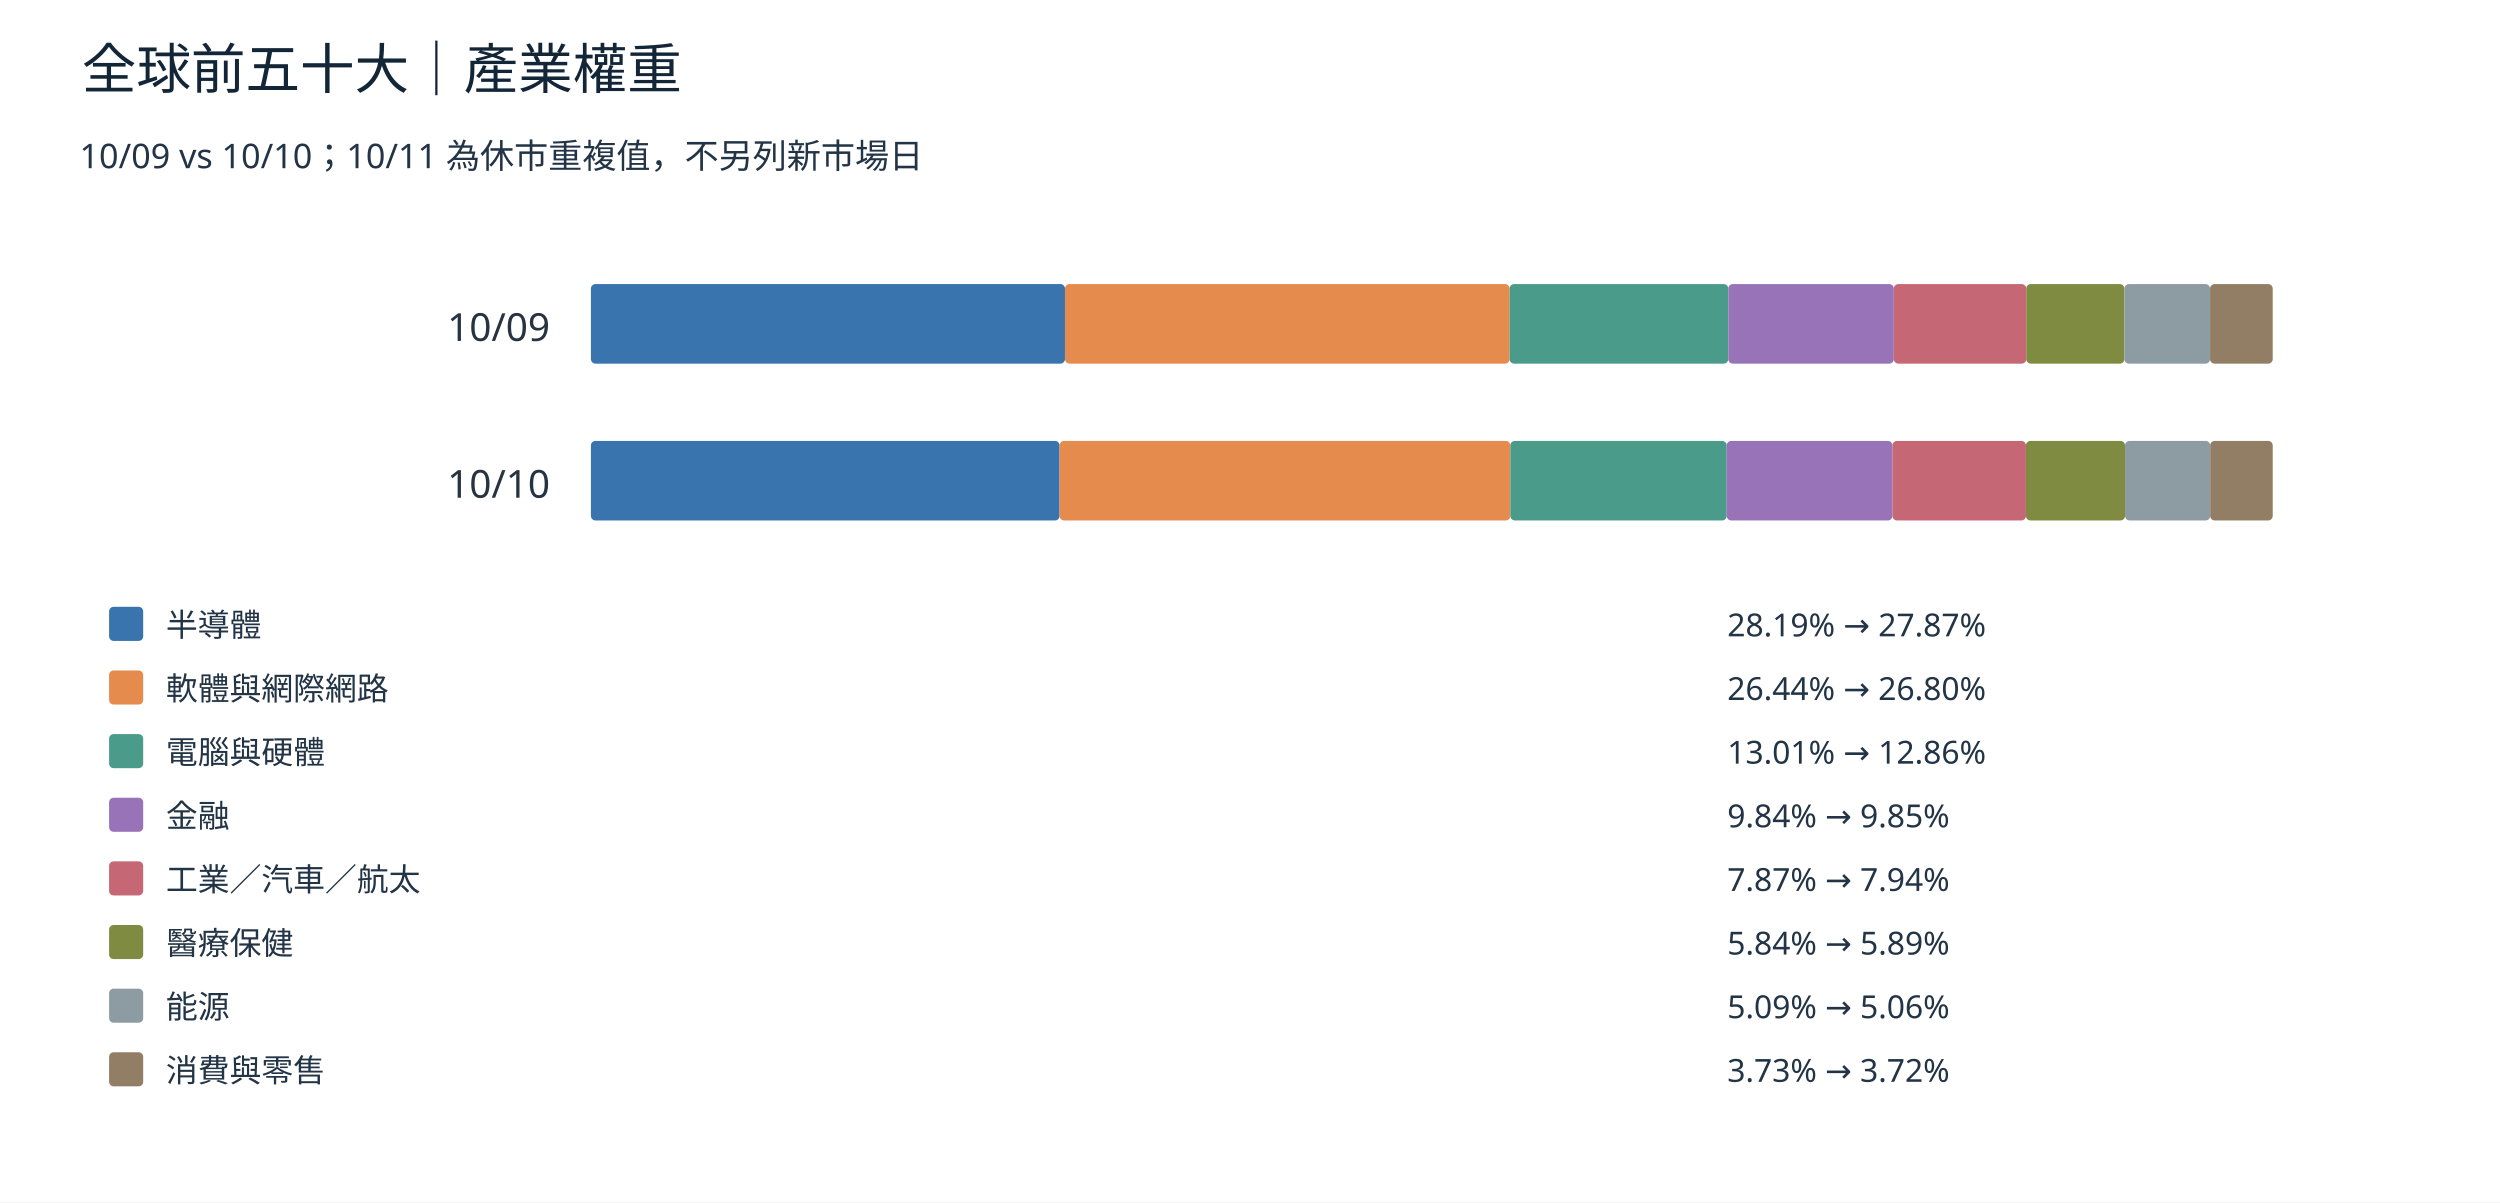
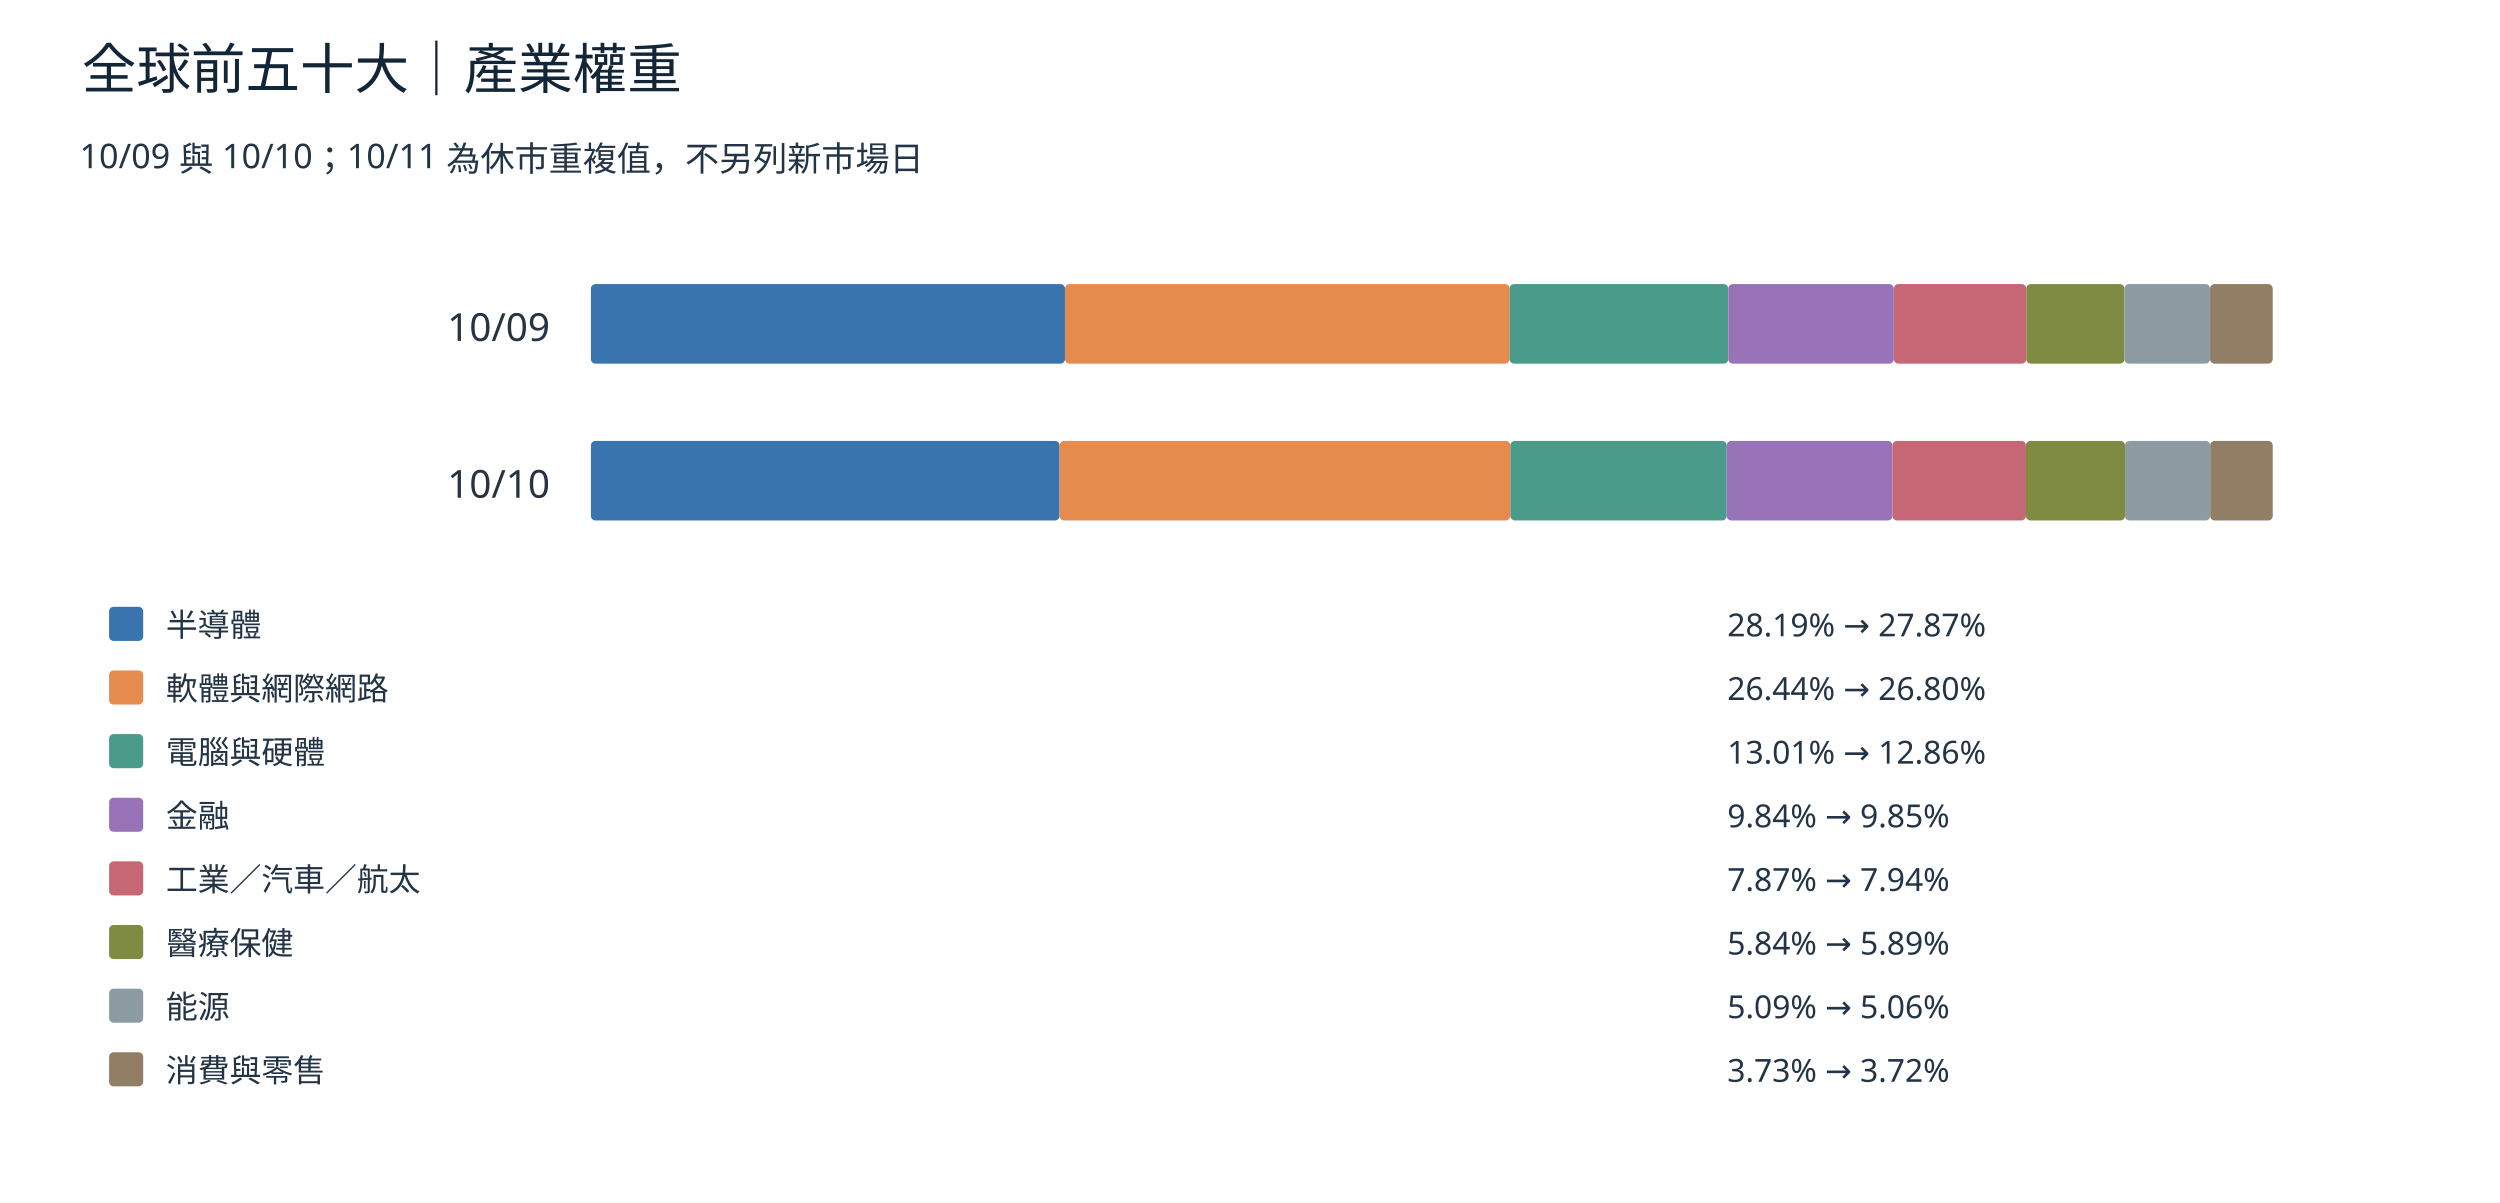
<svg xmlns="http://www.w3.org/2000/svg" viewBox="0 0 1100 529" role="img" aria-label="全球前五十大｜產業權重">
  <rect width="1100" height="529" fill="#fff" />
  <text x="36" y="39" font-family="sans-serif" font-size="24" fill="#132638" text-anchor="start">全球前五十大｜產業權重</text>
-   <text x="35" y="74" font-family="sans-serif" font-size="15" fill="#223445" text-anchor="start">10/09 vs 10/10；10/11 為休市重複值，不另列新市場日</text>
+   <text x="35" y="74" font-family="sans-serif" font-size="15" fill="#223445" text-anchor="start">10/09 與 10/10；10/11 為休市重複值，不另列新市場日</text>
  <text x="242" y="150" font-family="sans-serif" font-size="17" fill="#273341" text-anchor="end">10/09</text>
  <rect x="260" y="125" width="208.59" height="35" fill="#3974ae" rx="2" />
  <rect x="468.59" y="125" width="195.62" height="35" fill="#e58b4e" rx="2" />
  <rect x="664.212" y="125" width="96.24" height="35" fill="#4b9b8a" rx="2" />
  <rect x="760.453" y="125" width="72.83" height="35" fill="#9873b7" rx="2" />
  <rect x="833.286" y="125" width="58.27" height="35" fill="#c56775" rx="2" />
  <rect x="891.557" y="125" width="43.19" height="35" fill="#7e8b41" rx="2" />
  <rect x="934.748" y="125" width="37.68" height="35" fill="#8d9ca3" rx="2" />
  <rect x="972.426" y="125" width="27.57" height="35" fill="#927e65" rx="2" />
  <text x="242" y="219" font-family="sans-serif" font-size="17" fill="#273341" text-anchor="end">10/10</text>
  <rect x="260" y="194" width="206.22" height="35" fill="#3974ae" rx="2" />
  <rect x="466.223" y="194" width="198.33" height="35" fill="#e58b4e" rx="2" />
  <rect x="664.555" y="194" width="95.19" height="35" fill="#4b9b8a" rx="2" />
  <rect x="759.749" y="194" width="72.93" height="35" fill="#9873b7" rx="2" />
  <rect x="832.676" y="194" width="58.74" height="35" fill="#c56775" rx="2" />
  <rect x="891.412" y="194" width="43.60" height="35" fill="#7e8b41" rx="2" />
  <rect x="935.009" y="194" width="37.47" height="35" fill="#8d9ca3" rx="2" />
  <rect x="972.479" y="194" width="27.52" height="35" fill="#927e65" rx="2" />
  <rect x="48" y="267" width="15.00" height="15" fill="#3974ae" rx="2" />
  <text x="73" y="280" font-family="sans-serif" font-size="14" fill="#223445" text-anchor="start">半導體</text>
  <text x="760" y="280" font-family="sans-serif" font-size="14" fill="#223445" text-anchor="start">28.19% → 27.87%</text>
  <rect x="48" y="295" width="15.00" height="15" fill="#e58b4e" rx="2" />
  <text x="73" y="308" font-family="sans-serif" font-size="14" fill="#223445" text-anchor="start">軟體與網際網路</text>
  <text x="760" y="308" font-family="sans-serif" font-size="14" fill="#223445" text-anchor="start">26.44% → 26.80%</text>
  <rect x="48" y="323" width="15.00" height="15" fill="#4b9b8a" rx="2" />
  <text x="73" y="336" font-family="sans-serif" font-size="14" fill="#223445" text-anchor="start">電腦與硬體</text>
  <text x="760" y="336" font-family="sans-serif" font-size="14" fill="#223445" text-anchor="start">13.01% → 12.86%</text>
  <rect x="48" y="351" width="15.00" height="15" fill="#9873b7" rx="2" />
  <text x="73" y="364" font-family="sans-serif" font-size="14" fill="#223445" text-anchor="start">金融</text>
  <text x="760" y="364" font-family="sans-serif" font-size="14" fill="#223445" text-anchor="start">9.84% → 9.85%</text>
  <rect x="48" y="379" width="15.00" height="15" fill="#c56775" rx="2" />
  <text x="73" y="392" font-family="sans-serif" font-size="14" fill="#223445" text-anchor="start">工業／汽車／航太</text>
  <text x="760" y="392" font-family="sans-serif" font-size="14" fill="#223445" text-anchor="start">7.87% → 7.94%</text>
  <rect x="48" y="407" width="15.00" height="15" fill="#7e8b41" rx="2" />
  <text x="73" y="420" font-family="sans-serif" font-size="14" fill="#223445" text-anchor="start">醫療保健</text>
  <text x="760" y="420" font-family="sans-serif" font-size="14" fill="#223445" text-anchor="start">5.84% → 5.89%</text>
  <rect x="48" y="435" width="15.00" height="15" fill="#8d9ca3" rx="2" />
  <text x="73" y="448" font-family="sans-serif" font-size="14" fill="#223445" text-anchor="start">能源</text>
  <text x="760" y="448" font-family="sans-serif" font-size="14" fill="#223445" text-anchor="start">5.09% → 5.06%</text>
  <rect x="48" y="463" width="15.00" height="15" fill="#927e65" rx="2" />
  <text x="73" y="476" font-family="sans-serif" font-size="14" fill="#223445" text-anchor="start">消費與零售</text>
  <text x="760" y="476" font-family="sans-serif" font-size="14" fill="#223445" text-anchor="start">3.73% → 3.72%</text>
</svg>
